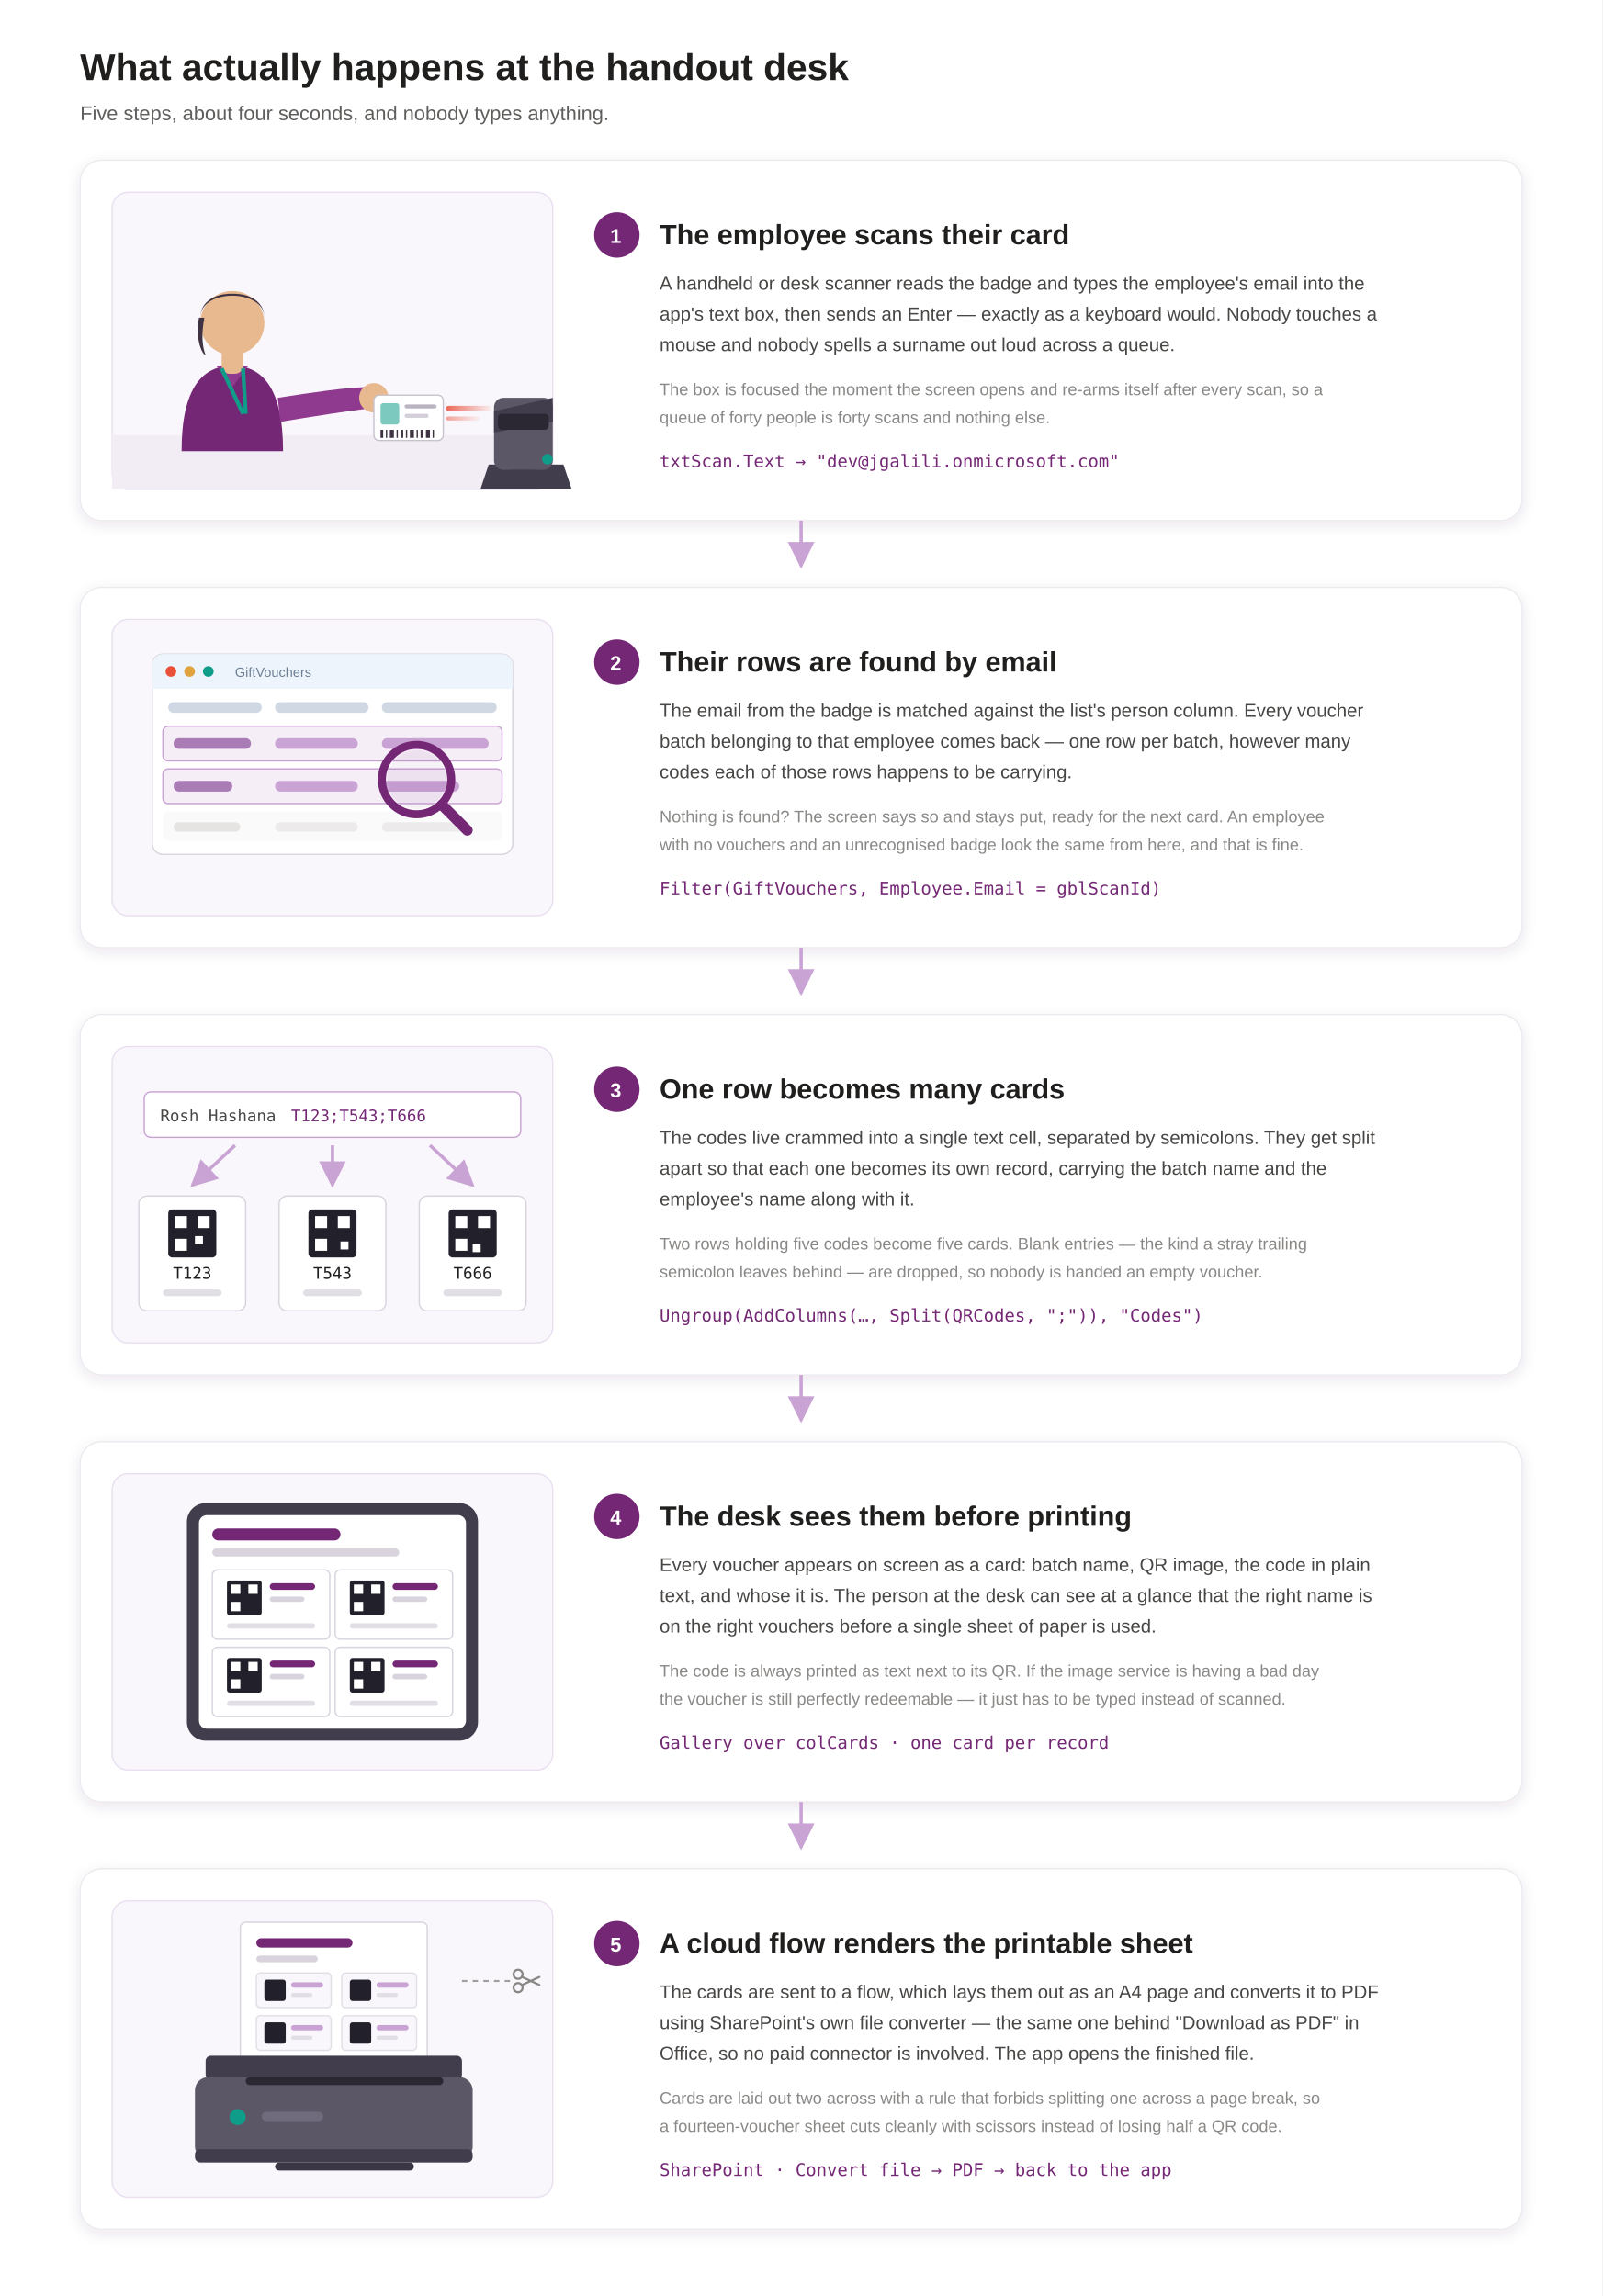
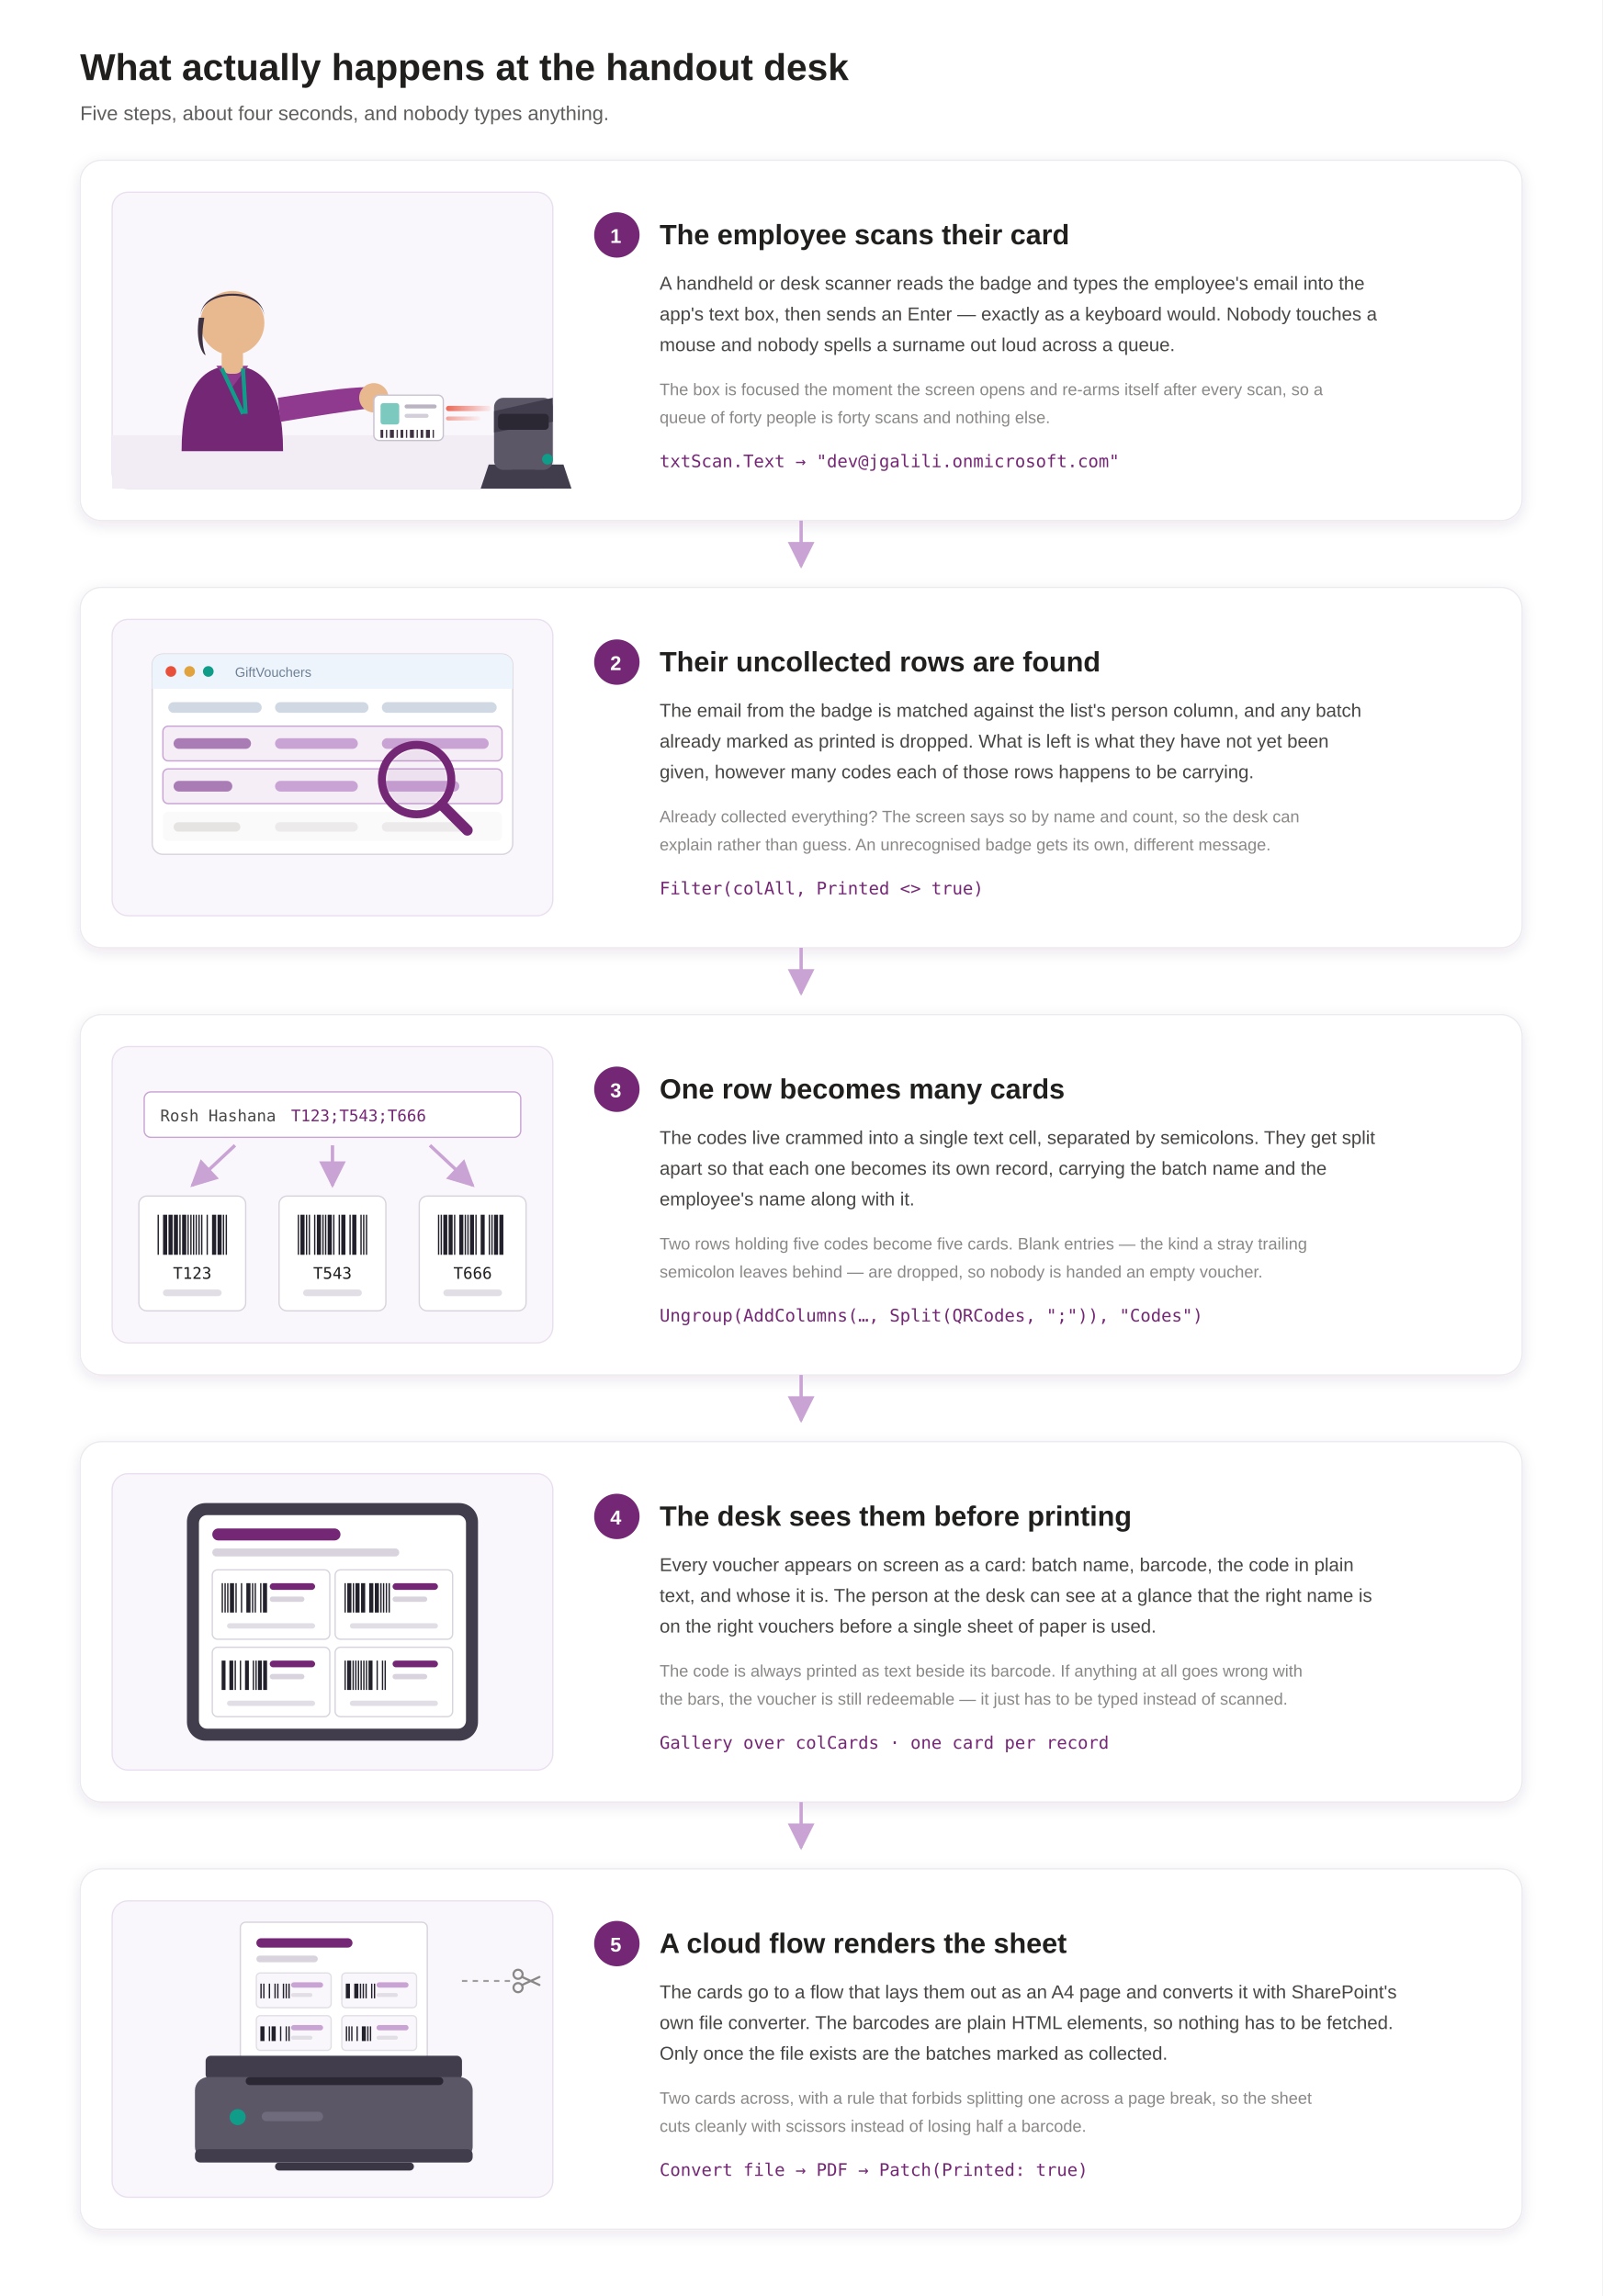
<svg xmlns="http://www.w3.org/2000/svg" width="1200" height="1720" viewBox="0 0 1200 1720" font-family="Segoe UI, Helvetica Neue, Arial, sans-serif">
  <defs>
    <marker id="jarrow" viewBox="0 0 10 10" refX="9" refY="5" markerWidth="8" markerHeight="8" orient="auto-start-reverse">
      <path d="M 0 0 L 10 5 L 0 10 z" fill="#c9a3d4" />
    </marker>
    <filter id="jsoft" x="-25%" y="-25%" width="150%" height="150%">
      <feDropShadow dx="0" dy="3" stdDeviation="5" flood-color="#3b1c46" flood-opacity="0.10" />
    </filter>
    <linearGradient id="beam" x1="0" y1="0" x2="1" y2="0">
      <stop offset="0%" stop-color="#e8503a" stop-opacity="0.85" />
      <stop offset="100%" stop-color="#e8503a" stop-opacity="0.05" />
    </linearGradient>
    <style>
    .stage   { fill:#ffffff; stroke:#ece9ef; rx:16; filter:url(#jsoft); }
    .art     { fill:#faf7fc; stroke:#eadff0; rx:12; }
    .num     { font-size:15px; font-weight:700; fill:#ffffff; }
    .numBg   { fill:#742774; }
    .title   { font-size:21px; font-weight:600; fill:#201f1e; }
    .body    { font-size:14px; fill:#484644; }
    .note    { font-size:12.5px; fill:#8a8886; }
    .mono    { font-family:Consolas, Menlo, monospace; font-size:13px; fill:#742774; }
    .flowln  { stroke:#c9a3d4; stroke-width:2.5; fill:none; marker-end:url(#jarrow); }
    /* illustration palette */
    .skin    { fill:#e8b98f; }
    .hair    { fill:#3f3242; }
    .shirt   { fill:#742774; }
    .shirt2  { fill:#8f3a8f; }
    .metal   { fill:#5b5766; }
    .metal2  { fill:#413d4c; }
    .paper   { fill:#ffffff; stroke:#d8d3dd; }
    .screen  { fill:#22202a; }
    .glass   { fill:#f2f7fb; }
    .accent  { fill:#0f9d8a; }
    .amber   { fill:#e0a33e; }
  </style>
  </defs>
  <rect width="1200" height="1720" fill="#ffffff" />
  <text x="60" y="60" font-size="28" font-weight="700" fill="#201f1e">What actually happens at the handout desk</text>
  <text x="60" y="90" font-size="15" fill="#605e5c">Five steps, about four seconds, and nobody types anything.</text>
  <rect class="stage" x="60" y="120" width="1080" height="270" />
  <rect class="art" x="84" y="144" width="330" height="222" />
  <g transform="translate(84,144)">
    <rect x="0" y="182" width="330" height="40" fill="#f2ecf5" />
    <g transform="translate(38,26)">
      <path class="shirt" d="M14,168 C14,120 30,104 52,104 C74,104 90,120 90,168 Z" />
      <path class="shirt2" d="M40,104 L52,120 L64,104 Z" />
      <rect class="skin" x="44" y="90" width="16" height="20" rx="6" />
      <circle class="skin" cx="52" cy="72" r="24" />
      <path class="hair" d="M28,68 C28,46 76,46 76,68 C76,58 68,50 52,50 C36,50 28,58 28,68 Z" />
      <path class="hair" d="M27,68 C24,86 30,96 32,96 C28,86 30,74 31,68 Z" />
      <path d="M44,106 L60,140" stroke="#0f9d8a" stroke-width="3" fill="none" />
      <path d="M60,106 L62,140" stroke="#0f9d8a" stroke-width="3" fill="none" />
      <path class="shirt2" d="M86,128 C112,124 138,120 154,120 L154,136 C138,138 112,142 88,146 Z" />
      <circle class="skin" cx="158" cy="128" r="11" />
    </g>
    <g transform="translate(196,152)">
      <rect x="0" y="0" width="52" height="34" rx="4" fill="#ffffff" stroke="#c8c2cf" />
      <rect x="5" y="6" width="14" height="16" rx="2" class="accent" opacity="0.55" />
      <rect x="23" y="7" width="24" height="3" rx="1.5" fill="#b9b3c2" />
      <rect x="23" y="14" width="18" height="3" rx="1.5" fill="#d3ced9" />
      <g fill="#3f3242">
        <rect x="5" y="26" width="2" height="6" />
        <rect x="9" y="26" width="1" height="6" />
        <rect x="12" y="26" width="3" height="6" />
        <rect x="17" y="26" width="1" height="6" />
        <rect x="20" y="26" width="2" height="6" />
        <rect x="24" y="26" width="1" height="6" />
        <rect x="27" y="26" width="3" height="6" />
        <rect x="32" y="26" width="1" height="6" />
        <rect x="35" y="26" width="2" height="6" />
        <rect x="39" y="26" width="3" height="6" />
        <rect x="44" y="26" width="1" height="6" />
      </g>
    </g>
    <rect x="250" y="160" width="34" height="4" rx="2" fill="url(#beam)" />
    <rect x="250" y="168" width="26" height="3" rx="1.5" fill="url(#beam)" opacity="0.6" />
    <g transform="translate(280,120)">
      <path class="metal2" d="M2,84 L58,84 L64,102 L-4,102 Z" />
      <rect class="metal" x="6" y="34" width="44" height="54" rx="7" />
      <path class="metal2" d="M6,44 L50,34 L50,52 L6,60 Z" />
      <rect x="9" y="46" width="38" height="12" rx="3" fill="#2b2833" />
      <circle cx="46" cy="80" r="4" class="accent" />
      <rect class="metal2" x="18" y="88" width="20" height="6" rx="2" />
    </g>
  </g>
  <circle class="numBg" cx="462" cy="176" r="17" />
  <text class="num" x="457" y="182">1</text>
  <text class="title" x="494" y="183">The employee scans their card</text>
  <text class="body" x="494" y="217">A handheld or desk scanner reads the badge and types the employee's email into the</text>
  <text class="body" x="494" y="240">app's text box, then sends an Enter — exactly as a keyboard would. Nobody touches a</text>
  <text class="body" x="494" y="263">mouse and nobody spells a surname out loud across a queue.</text>
  <text class="note" x="494" y="296">The box is focused the moment the screen opens and re-arms itself after every scan, so a</text>
  <text class="note" x="494" y="317">queue of forty people is forty scans and nothing else.</text>
  <text class="mono" x="494" y="350">txtScan.Text → "dev@jgalili.onmicrosoft.com"</text>
  <path class="flowln" d="M600,390 L600,424" />
  <rect class="stage" x="60" y="440" width="1080" height="270" />
  <rect class="art" x="84" y="464" width="330" height="222" />
  <g transform="translate(84,464)">
    <g transform="translate(30,26)">
      <rect x="0" y="0" width="270" height="150" rx="8" fill="#ffffff" stroke="#d8d3dd" />
      <rect x="0" y="0" width="270" height="26" rx="8" fill="#eef4fb" />
      <rect x="0" y="18" width="270" height="8" fill="#eef4fb" />
      <circle cx="14" cy="13" r="4" fill="#e8503a" />
      <circle cx="28" cy="13" r="4" fill="#e0a33e" />
      <circle cx="42" cy="13" r="4" fill="#0f9d8a" />
      <text x="62" y="17" font-size="10" fill="#6d7f95">GiftVouchers</text>
      <rect x="12" y="36" width="70" height="8" rx="4" fill="#cfd8e3" />
      <rect x="92" y="36" width="70" height="8" rx="4" fill="#cfd8e3" />
      <rect x="172" y="36" width="86" height="8" rx="4" fill="#cfd8e3" />
      <rect x="8" y="54" width="254" height="26" rx="4" fill="#f5eef7" stroke="#c9a3d4" />
      <rect x="16" y="63" width="58" height="8" rx="4" fill="#a97cb5" />
      <rect x="92" y="63" width="62" height="8" rx="4" fill="#c9a3d4" />
      <rect x="172" y="63" width="80" height="8" rx="4" fill="#c9a3d4" />
      <rect x="8" y="86" width="254" height="26" rx="4" fill="#f5eef7" stroke="#c9a3d4" />
      <rect x="16" y="95" width="44" height="8" rx="4" fill="#a97cb5" />
      <rect x="92" y="95" width="62" height="8" rx="4" fill="#c9a3d4" />
      <rect x="172" y="95" width="58" height="8" rx="4" fill="#c9a3d4" />
      <rect x="8" y="118" width="254" height="22" rx="4" fill="#fafafa" />
      <rect x="16" y="126" width="50" height="7" rx="3.5" fill="#e6e4e2" />
      <rect x="92" y="126" width="62" height="7" rx="3.5" fill="#eceaea" />
      <rect x="172" y="126" width="66" height="7" rx="3.5" fill="#eceaea" />
    </g>
    <g transform="translate(228,120)">
      <circle cx="0" cy="0" r="26" fill="none" stroke="#742774" stroke-width="6" />
      <circle cx="0" cy="0" r="22" fill="#742774" opacity="0.07" />
      <path d="M19,19 L38,38" stroke="#742774" stroke-width="8" stroke-linecap="round" />
    </g>
  </g>
  <circle class="numBg" cx="462" cy="496" r="17" />
  <text class="num" x="457" y="502">2</text>
-   <text class="title" x="494" y="503">Their rows are found by email</text>
-   <text class="body" x="494" y="537">The email from the badge is matched against the list's person column. Every voucher</text>
-   <text class="body" x="494" y="560">batch belonging to that employee comes back — one row per batch, however many</text>
-   <text class="body" x="494" y="583">codes each of those rows happens to be carrying.</text>
-   <text class="note" x="494" y="616">Nothing is found? The screen says so and stays put, ready for the next card. An employee</text>
-   <text class="note" x="494" y="637">with no vouchers and an unrecognised badge look the same from here, and that is fine.</text>
-   <text class="mono" x="494" y="670">Filter(GiftVouchers, Employee.Email = gblScanId)</text>
+   <text class="title" x="494" y="503">Their uncollected rows are found</text>
+   <text class="body" x="494" y="537">The email from the badge is matched against the list's person column, and any batch</text>
+   <text class="body" x="494" y="560">already marked as printed is dropped. What is left is what they have not yet been</text>
+   <text class="body" x="494" y="583">given, however many codes each of those rows happens to be carrying.</text>
+   <text class="note" x="494" y="616">Already collected everything? The screen says so by name and count, so the desk can</text>
+   <text class="note" x="494" y="637">explain rather than guess. An unrecognised badge gets its own, different message.</text>
+   <text class="mono" x="494" y="670">Filter(colAll, Printed &lt;&gt; true)</text>
  <path class="flowln" d="M600,710 L600,744" />
  <rect class="stage" x="60" y="760" width="1080" height="270" />
  <rect class="art" x="84" y="784" width="330" height="222" />
  <g transform="translate(84,784)">
    <g transform="translate(24,34)">
      <rect x="0" y="0" width="282" height="34" rx="5" fill="#ffffff" stroke="#c9a3d4" />
      <text x="12" y="22" font-family="Consolas, Menlo, monospace" font-size="12" fill="#484644">Rosh Hashana</text>
      <text x="110" y="22" font-family="Consolas, Menlo, monospace" font-size="12" fill="#742774">T123;T543;T666</text>
    </g>
    <path d="M92,74 L60,104" stroke="#c9a3d4" stroke-width="2.5" fill="none" marker-end="url(#jarrow)" />
    <path d="M165,74 L165,104" stroke="#c9a3d4" stroke-width="2.5" fill="none" marker-end="url(#jarrow)" />
    <path d="M238,74 L270,104" stroke="#c9a3d4" stroke-width="2.5" fill="none" marker-end="url(#jarrow)" />
    <g>
      <g transform="translate(20,112)">
        <rect x="0" y="0" width="80" height="86" rx="6" class="paper" />
-         <rect x="22" y="10" width="36" height="36" rx="3" fill="#22202a" />
-         <rect x="27" y="15" width="9" height="9" fill="#ffffff" />
-         <rect x="44" y="15" width="9" height="9" fill="#ffffff" />
-         <rect x="27" y="32" width="9" height="9" fill="#ffffff" />
-         <rect x="42" y="30" width="6" height="6" fill="#ffffff" />
+         <rect x="14.0" y="14" width="1.0" height="30" fill="#22202a" />
+         <rect x="18.1" y="14" width="3.1" height="30" fill="#22202a" />
+         <rect x="22.2" y="14" width="3.1" height="30" fill="#22202a" />
+         <rect x="26.2" y="14" width="3.1" height="30" fill="#22202a" />
+         <rect x="30.3" y="14" width="1.0" height="30" fill="#22202a" />
+         <rect x="32.4" y="14" width="3.1" height="30" fill="#22202a" />
+         <rect x="36.4" y="14" width="1.0" height="30" fill="#22202a" />
+         <rect x="38.5" y="14" width="1.0" height="30" fill="#22202a" />
+         <rect x="40.5" y="14" width="1.0" height="30" fill="#22202a" />
+         <rect x="42.5" y="14" width="1.0" height="30" fill="#22202a" />
+         <rect x="44.6" y="14" width="1.0" height="30" fill="#22202a" />
+         <rect x="46.6" y="14" width="1.0" height="30" fill="#22202a" />
+         <rect x="50.7" y="14" width="1.0" height="30" fill="#22202a" />
+         <rect x="54.8" y="14" width="3.1" height="30" fill="#22202a" />
+         <rect x="58.9" y="14" width="3.1" height="30" fill="#22202a" />
+         <rect x="62.9" y="14" width="1.0" height="30" fill="#22202a" />
+         <rect x="65.0" y="14" width="1.0" height="30" fill="#22202a" />
        <text x="40" y="62" font-family="Consolas, Menlo, monospace" font-size="12" fill="#201f1e" text-anchor="middle">T123</text>
        <rect x="18" y="70" width="44" height="5" rx="2.5" fill="#e2dee6" />
      </g>
      <g transform="translate(125,112)">
        <rect x="0" y="0" width="80" height="86" rx="6" class="paper" />
-         <rect x="22" y="10" width="36" height="36" rx="3" fill="#22202a" />
-         <rect x="27" y="15" width="9" height="9" fill="#ffffff" />
-         <rect x="44" y="15" width="9" height="9" fill="#ffffff" />
-         <rect x="27" y="32" width="9" height="9" fill="#ffffff" />
-         <rect x="46" y="34" width="6" height="6" fill="#ffffff" />
+         <rect x="14.0" y="14" width="1.0" height="30" fill="#22202a" />
+         <rect x="16.0" y="14" width="3.1" height="30" fill="#22202a" />
+         <rect x="20.1" y="14" width="1.0" height="30" fill="#22202a" />
+         <rect x="22.2" y="14" width="1.0" height="30" fill="#22202a" />
+         <rect x="26.2" y="14" width="1.0" height="30" fill="#22202a" />
+         <rect x="28.3" y="14" width="3.1" height="30" fill="#22202a" />
+         <rect x="32.4" y="14" width="1.0" height="30" fill="#22202a" />
+         <rect x="34.4" y="14" width="1.0" height="30" fill="#22202a" />
+         <rect x="36.4" y="14" width="3.1" height="30" fill="#22202a" />
+         <rect x="40.5" y="14" width="1.0" height="30" fill="#22202a" />
+         <rect x="44.6" y="14" width="1.0" height="30" fill="#22202a" />
+         <rect x="46.6" y="14" width="3.1" height="30" fill="#22202a" />
+         <rect x="52.7" y="14" width="1.0" height="30" fill="#22202a" />
+         <rect x="54.8" y="14" width="3.1" height="30" fill="#22202a" />
+         <rect x="60.9" y="14" width="1.0" height="30" fill="#22202a" />
+         <rect x="62.9" y="14" width="1.0" height="30" fill="#22202a" />
+         <rect x="65.0" y="14" width="1.0" height="30" fill="#22202a" />
        <text x="40" y="62" font-family="Consolas, Menlo, monospace" font-size="12" fill="#201f1e" text-anchor="middle">T543</text>
        <rect x="18" y="70" width="44" height="5" rx="2.5" fill="#e2dee6" />
      </g>
      <g transform="translate(230,112)">
        <rect x="0" y="0" width="80" height="86" rx="6" class="paper" />
-         <rect x="22" y="10" width="36" height="36" rx="3" fill="#22202a" />
-         <rect x="27" y="15" width="9" height="9" fill="#ffffff" />
-         <rect x="44" y="15" width="9" height="9" fill="#ffffff" />
-         <rect x="27" y="32" width="9" height="9" fill="#ffffff" />
-         <rect x="40" y="36" width="6" height="6" fill="#ffffff" />
+         <rect x="14.0" y="14" width="1.0" height="30" fill="#22202a" />
+         <rect x="16.0" y="14" width="1.0" height="30" fill="#22202a" />
+         <rect x="18.0" y="14" width="3.0" height="30" fill="#22202a" />
+         <rect x="22.0" y="14" width="3.0" height="30" fill="#22202a" />
+         <rect x="26.0" y="14" width="1.0" height="30" fill="#22202a" />
+         <rect x="30.0" y="14" width="3.0" height="30" fill="#22202a" />
+         <rect x="34.0" y="14" width="1.0" height="30" fill="#22202a" />
+         <rect x="36.0" y="14" width="1.0" height="30" fill="#22202a" />
+         <rect x="38.0" y="14" width="3.0" height="30" fill="#22202a" />
+         <rect x="42.0" y="14" width="1.0" height="30" fill="#22202a" />
+         <rect x="46.0" y="14" width="3.0" height="30" fill="#22202a" />
+         <rect x="52.0" y="14" width="1.0" height="30" fill="#22202a" />
+         <rect x="54.0" y="14" width="1.0" height="30" fill="#22202a" />
+         <rect x="56.0" y="14" width="3.0" height="30" fill="#22202a" />
+         <rect x="60.0" y="14" width="3.0" height="30" fill="#22202a" />
        <text x="40" y="62" font-family="Consolas, Menlo, monospace" font-size="12" fill="#201f1e" text-anchor="middle">T666</text>
        <rect x="18" y="70" width="44" height="5" rx="2.5" fill="#e2dee6" />
      </g>
    </g>
  </g>
  <circle class="numBg" cx="462" cy="816" r="17" />
  <text class="num" x="457" y="822">3</text>
  <text class="title" x="494" y="823">One row becomes many cards</text>
  <text class="body" x="494" y="857">The codes live crammed into a single text cell, separated by semicolons. They get split</text>
  <text class="body" x="494" y="880">apart so that each one becomes its own record, carrying the batch name and the</text>
  <text class="body" x="494" y="903">employee's name along with it.</text>
  <text class="note" x="494" y="936">Two rows holding five codes become five cards. Blank entries — the kind a stray trailing</text>
  <text class="note" x="494" y="957">semicolon leaves behind — are dropped, so nobody is handed an empty voucher.</text>
  <text class="mono" x="494" y="990">Ungroup(AddColumns(…, Split(QRCodes, ";")), "Codes")</text>
  <path class="flowln" d="M600,1030 L600,1064" />
  <rect class="stage" x="60" y="1080" width="1080" height="270" />
  <rect class="art" x="84" y="1104" width="330" height="222" />
  <g transform="translate(84,1104)">
    <g transform="translate(56,22)">
      <rect x="0" y="0" width="218" height="178" rx="14" class="metal2" />
      <rect x="9" y="9" width="200" height="160" rx="6" fill="#ffffff" />
      <rect x="19" y="19" width="96" height="9" rx="4.5" fill="#742774" />
      <rect x="19" y="34" width="140" height="6" rx="3" fill="#d8d3dd" />
      <g>
        <rect x="19" y="50" width="88" height="52" rx="4" class="paper" />
-         <rect x="30" y="58" width="26" height="26" rx="2" fill="#22202a" />
-         <rect x="33" y="61" width="7" height="7" fill="#ffffff" />
-         <rect x="46" y="61" width="7" height="7" fill="#ffffff" />
-         <rect x="33" y="74" width="7" height="7" fill="#ffffff" />
+         <rect x="26.0" y="60" width="1.0" height="22" fill="#22202a" />
+         <rect x="28.1" y="60" width="1.0" height="22" fill="#22202a" />
+         <rect x="30.1" y="60" width="1.0" height="22" fill="#22202a" />
+         <rect x="32.2" y="60" width="3.1" height="22" fill="#22202a" />
+         <rect x="36.3" y="60" width="1.0" height="22" fill="#22202a" />
+         <rect x="40.4" y="60" width="1.0" height="22" fill="#22202a" />
+         <rect x="44.5" y="60" width="3.1" height="22" fill="#22202a" />
+         <rect x="48.7" y="60" width="1.0" height="22" fill="#22202a" />
+         <rect x="50.7" y="60" width="1.0" height="22" fill="#22202a" />
+         <rect x="54.8" y="60" width="1.0" height="22" fill="#22202a" />
+         <rect x="56.9" y="60" width="3.1" height="22" fill="#22202a" />
        <rect x="62" y="60" width="34" height="5" rx="2.5" fill="#742774" />
        <rect x="62" y="70" width="26" height="4" rx="2" fill="#d8d3dd" />
        <rect x="30" y="90" width="66" height="4" rx="2" fill="#e2dee6" />
        <rect x="111" y="50" width="88" height="52" rx="4" class="paper" />
-         <rect x="122" y="58" width="26" height="26" rx="2" fill="#22202a" />
-         <rect x="125" y="61" width="7" height="7" fill="#ffffff" />
-         <rect x="138" y="61" width="7" height="7" fill="#ffffff" />
-         <rect x="125" y="74" width="7" height="7" fill="#ffffff" />
+         <rect x="118.0" y="60" width="1.0" height="22" fill="#22202a" />
+         <rect x="120.1" y="60" width="3.1" height="22" fill="#22202a" />
+         <rect x="124.2" y="60" width="1.0" height="22" fill="#22202a" />
+         <rect x="126.2" y="60" width="3.1" height="22" fill="#22202a" />
+         <rect x="130.4" y="60" width="3.1" height="22" fill="#22202a" />
+         <rect x="136.5" y="60" width="3.1" height="22" fill="#22202a" />
+         <rect x="140.7" y="60" width="3.1" height="22" fill="#22202a" />
+         <rect x="144.8" y="60" width="1.0" height="22" fill="#22202a" />
+         <rect x="146.8" y="60" width="1.0" height="22" fill="#22202a" />
+         <rect x="148.9" y="60" width="1.0" height="22" fill="#22202a" />
+         <rect x="151.0" y="60" width="1.0" height="22" fill="#22202a" />
        <rect x="154" y="60" width="34" height="5" rx="2.5" fill="#742774" />
        <rect x="154" y="70" width="26" height="4" rx="2" fill="#d8d3dd" />
        <rect x="122" y="90" width="66" height="4" rx="2" fill="#e2dee6" />
        <rect x="19" y="108" width="88" height="52" rx="4" class="paper" />
-         <rect x="30" y="116" width="26" height="26" rx="2" fill="#22202a" />
-         <rect x="33" y="119" width="7" height="7" fill="#ffffff" />
-         <rect x="46" y="119" width="7" height="7" fill="#ffffff" />
-         <rect x="33" y="132" width="7" height="7" fill="#ffffff" />
+         <rect x="26.0" y="118" width="2.9" height="22" fill="#22202a" />
+         <rect x="31.8" y="118" width="2.9" height="22" fill="#22202a" />
+         <rect x="35.7" y="118" width="1.0" height="22" fill="#22202a" />
+         <rect x="39.6" y="118" width="1.0" height="22" fill="#22202a" />
+         <rect x="43.5" y="118" width="2.9" height="22" fill="#22202a" />
+         <rect x="49.3" y="118" width="1.0" height="22" fill="#22202a" />
+         <rect x="51.3" y="118" width="1.0" height="22" fill="#22202a" />
+         <rect x="53.2" y="118" width="2.9" height="22" fill="#22202a" />
+         <rect x="57.1" y="118" width="2.9" height="22" fill="#22202a" />
        <rect x="62" y="118" width="34" height="5" rx="2.5" fill="#742774" />
        <rect x="62" y="128" width="26" height="4" rx="2" fill="#d8d3dd" />
        <rect x="30" y="148" width="66" height="4" rx="2" fill="#e2dee6" />
        <rect x="111" y="108" width="88" height="52" rx="4" class="paper" />
-         <rect x="122" y="116" width="26" height="26" rx="2" fill="#22202a" />
-         <rect x="125" y="119" width="7" height="7" fill="#ffffff" />
-         <rect x="138" y="119" width="7" height="7" fill="#ffffff" />
-         <rect x="125" y="132" width="7" height="7" fill="#ffffff" />
+         <rect x="118.0" y="118" width="1.0" height="22" fill="#22202a" />
+         <rect x="120.0" y="118" width="3.0" height="22" fill="#22202a" />
+         <rect x="124.0" y="118" width="1.0" height="22" fill="#22202a" />
+         <rect x="126.0" y="118" width="1.0" height="22" fill="#22202a" />
+         <rect x="128.0" y="118" width="1.0" height="22" fill="#22202a" />
+         <rect x="130.0" y="118" width="1.0" height="22" fill="#22202a" />
+         <rect x="132.0" y="118" width="1.0" height="22" fill="#22202a" />
+         <rect x="134.0" y="118" width="1.0" height="22" fill="#22202a" />
+         <rect x="136.0" y="118" width="3.0" height="22" fill="#22202a" />
+         <rect x="142.0" y="118" width="1.0" height="22" fill="#22202a" />
+         <rect x="146.0" y="118" width="1.0" height="22" fill="#22202a" />
+         <rect x="148.0" y="118" width="1.0" height="22" fill="#22202a" />
        <rect x="154" y="118" width="34" height="5" rx="2.5" fill="#742774" />
        <rect x="154" y="128" width="26" height="4" rx="2" fill="#d8d3dd" />
        <rect x="122" y="148" width="66" height="4" rx="2" fill="#e2dee6" />
      </g>
    </g>
  </g>
  <circle class="numBg" cx="462" cy="1136" r="17" />
  <text class="num" x="457" y="1142">4</text>
  <text class="title" x="494" y="1143">The desk sees them before printing</text>
-   <text class="body" x="494" y="1177">Every voucher appears on screen as a card: batch name, QR image, the code in plain</text>
+   <text class="body" x="494" y="1177">Every voucher appears on screen as a card: batch name, barcode, the code in plain</text>
  <text class="body" x="494" y="1200">text, and whose it is. The person at the desk can see at a glance that the right name is</text>
  <text class="body" x="494" y="1223">on the right vouchers before a single sheet of paper is used.</text>
-   <text class="note" x="494" y="1256">The code is always printed as text next to its QR. If the image service is having a bad day</text>
-   <text class="note" x="494" y="1277">the voucher is still perfectly redeemable — it just has to be typed instead of scanned.</text>
+   <text class="note" x="494" y="1256">The code is always printed as text beside its barcode. If anything at all goes wrong with</text>
+   <text class="note" x="494" y="1277">the bars, the voucher is still redeemable — it just has to be typed instead of scanned.</text>
  <text class="mono" x="494" y="1310">Gallery over colCards · one card per record</text>
  <path class="flowln" d="M600,1350 L600,1384" />
  <rect class="stage" x="60" y="1400" width="1080" height="270" />
  <rect class="art" x="84" y="1424" width="330" height="222" />
  <g transform="translate(84,1424)">
    <g transform="translate(96,16)">
      <rect x="0" y="0" width="140" height="104" rx="4" fill="#ffffff" stroke="#d8d3dd" />
      <rect x="12" y="12" width="72" height="7" rx="3.5" fill="#742774" />
      <rect x="12" y="25" width="46" height="5" rx="2.5" fill="#d8d3dd" />
      <g>
        <rect x="12" y="38" width="56" height="26" rx="3" fill="#faf7fc" stroke="#e2dee6" />
-         <rect x="18" y="43" width="16" height="16" rx="2" fill="#22202a" />
+         <rect x="15.0" y="46" width="1.0" height="11" fill="#22202a" />
+         <rect x="17.1" y="46" width="1.0" height="11" fill="#22202a" />
+         <rect x="21.3" y="46" width="1.0" height="11" fill="#22202a" />
+         <rect x="25.5" y="46" width="1.0" height="11" fill="#22202a" />
+         <rect x="27.6" y="46" width="1.0" height="11" fill="#22202a" />
+         <rect x="31.8" y="46" width="1.0" height="11" fill="#22202a" />
+         <rect x="33.9" y="46" width="1.0" height="11" fill="#22202a" />
+         <rect x="36.0" y="46" width="1.0" height="11" fill="#22202a" />
        <rect x="38" y="45" width="24" height="4" rx="2" fill="#c9a3d4" />
        <rect x="38" y="53" width="16" height="3" rx="1.5" fill="#e2dee6" />
        <rect x="76" y="38" width="56" height="26" rx="3" fill="#faf7fc" stroke="#e2dee6" />
-         <rect x="82" y="43" width="16" height="16" rx="2" fill="#22202a" />
+         <rect x="79.0" y="46" width="3.1" height="11" fill="#22202a" />
+         <rect x="85.3" y="46" width="3.1" height="11" fill="#22202a" />
+         <rect x="89.5" y="46" width="1.0" height="11" fill="#22202a" />
+         <rect x="91.6" y="46" width="1.0" height="11" fill="#22202a" />
+         <rect x="93.7" y="46" width="1.0" height="11" fill="#22202a" />
+         <rect x="97.9" y="46" width="1.0" height="11" fill="#22202a" />
+         <rect x="100.0" y="46" width="1.0" height="11" fill="#22202a" />
        <rect x="102" y="45" width="24" height="4" rx="2" fill="#c9a3d4" />
        <rect x="102" y="53" width="16" height="3" rx="1.5" fill="#e2dee6" />
        <rect x="12" y="70" width="56" height="26" rx="3" fill="#faf7fc" stroke="#e2dee6" />
-         <rect x="18" y="75" width="16" height="16" rx="2" fill="#22202a" />
+         <rect x="15.0" y="78" width="3.1" height="11" fill="#22202a" />
+         <rect x="21.3" y="78" width="1.0" height="11" fill="#22202a" />
+         <rect x="23.4" y="78" width="3.1" height="11" fill="#22202a" />
+         <rect x="29.7" y="78" width="1.0" height="11" fill="#22202a" />
+         <rect x="33.9" y="78" width="1.0" height="11" fill="#22202a" />
+         <rect x="36.0" y="78" width="1.0" height="11" fill="#22202a" />
        <rect x="38" y="77" width="24" height="4" rx="2" fill="#c9a3d4" />
        <rect x="38" y="85" width="16" height="3" rx="1.5" fill="#e2dee6" />
        <rect x="76" y="70" width="56" height="26" rx="3" fill="#faf7fc" stroke="#e2dee6" />
-         <rect x="82" y="75" width="16" height="16" rx="2" fill="#22202a" />
+         <rect x="79.0" y="78" width="1.0" height="11" fill="#22202a" />
+         <rect x="81.0" y="78" width="1.0" height="11" fill="#22202a" />
+         <rect x="83.0" y="78" width="1.0" height="11" fill="#22202a" />
+         <rect x="87.0" y="78" width="1.0" height="11" fill="#22202a" />
+         <rect x="91.0" y="78" width="3.0" height="11" fill="#22202a" />
+         <rect x="95.0" y="78" width="1.0" height="11" fill="#22202a" />
+         <rect x="97.0" y="78" width="1.0" height="11" fill="#22202a" />
        <rect x="102" y="77" width="24" height="4" rx="2" fill="#c9a3d4" />
        <rect x="102" y="85" width="16" height="3" rx="1.5" fill="#e2dee6" />
      </g>
    </g>
    <g transform="translate(70,116)">
      <rect x="0" y="0" width="192" height="18" rx="4" class="metal2" />
      <rect x="-8" y="16" width="208" height="62" rx="10" class="metal" />
      <rect x="30" y="16" width="148" height="6" rx="3" fill="#2b2833" />
      <circle cx="24" cy="46" r="6" class="accent" />
      <rect x="42" y="42" width="46" height="7" rx="3.5" fill="#6f6a7c" />
      <rect x="-8" y="70" width="208" height="10" rx="4" class="metal2" />
      <rect x="52" y="80" width="104" height="6" rx="3" fill="#3a3644" />
    </g>
    <path d="M262,60 L302,60" stroke="#a19f9d" stroke-width="1.5" stroke-dasharray="4 4" />
    <g transform="translate(300,52)">
      <circle cx="4" cy="3" r="3.4" fill="none" stroke="#8a8886" stroke-width="1.6" />
      <circle cx="4" cy="13" r="3.4" fill="none" stroke="#8a8886" stroke-width="1.6" />
      <path d="M7,5 L20,11 M7,11 L20,5" stroke="#8a8886" stroke-width="1.6" stroke-linecap="round" />
    </g>
  </g>
  <circle class="numBg" cx="462" cy="1456" r="17" />
  <text class="num" x="457" y="1462">5</text>
-   <text class="title" x="494" y="1463">A cloud flow renders the printable sheet</text>
-   <text class="body" x="494" y="1497">The cards are sent to a flow, which lays them out as an A4 page and converts it to PDF</text>
-   <text class="body" x="494" y="1520">using SharePoint's own file converter — the same one behind "Download as PDF" in</text>
-   <text class="body" x="494" y="1543">Office, so no paid connector is involved. The app opens the finished file.</text>
-   <text class="note" x="494" y="1576">Cards are laid out two across with a rule that forbids splitting one across a page break, so</text>
-   <text class="note" x="494" y="1597">a fourteen-voucher sheet cuts cleanly with scissors instead of losing half a QR code.</text>
-   <text class="mono" x="494" y="1630">SharePoint · Convert file → PDF → back to the app</text>
+   <text class="title" x="494" y="1463">A cloud flow renders the sheet</text>
+   <text class="body" x="494" y="1497">The cards go to a flow that lays them out as an A4 page and converts it with SharePoint's</text>
+   <text class="body" x="494" y="1520">own file converter. The barcodes are plain HTML elements, so nothing has to be fetched.</text>
+   <text class="body" x="494" y="1543">Only once the file exists are the batches marked as collected.</text>
+   <text class="note" x="494" y="1576">Two cards across, with a rule that forbids splitting one across a page break, so the sheet</text>
+   <text class="note" x="494" y="1597">cuts cleanly with scissors instead of losing half a barcode.</text>
+   <text class="mono" x="494" y="1630">Convert file → PDF → Patch(Printed: true)</text>
</svg>
